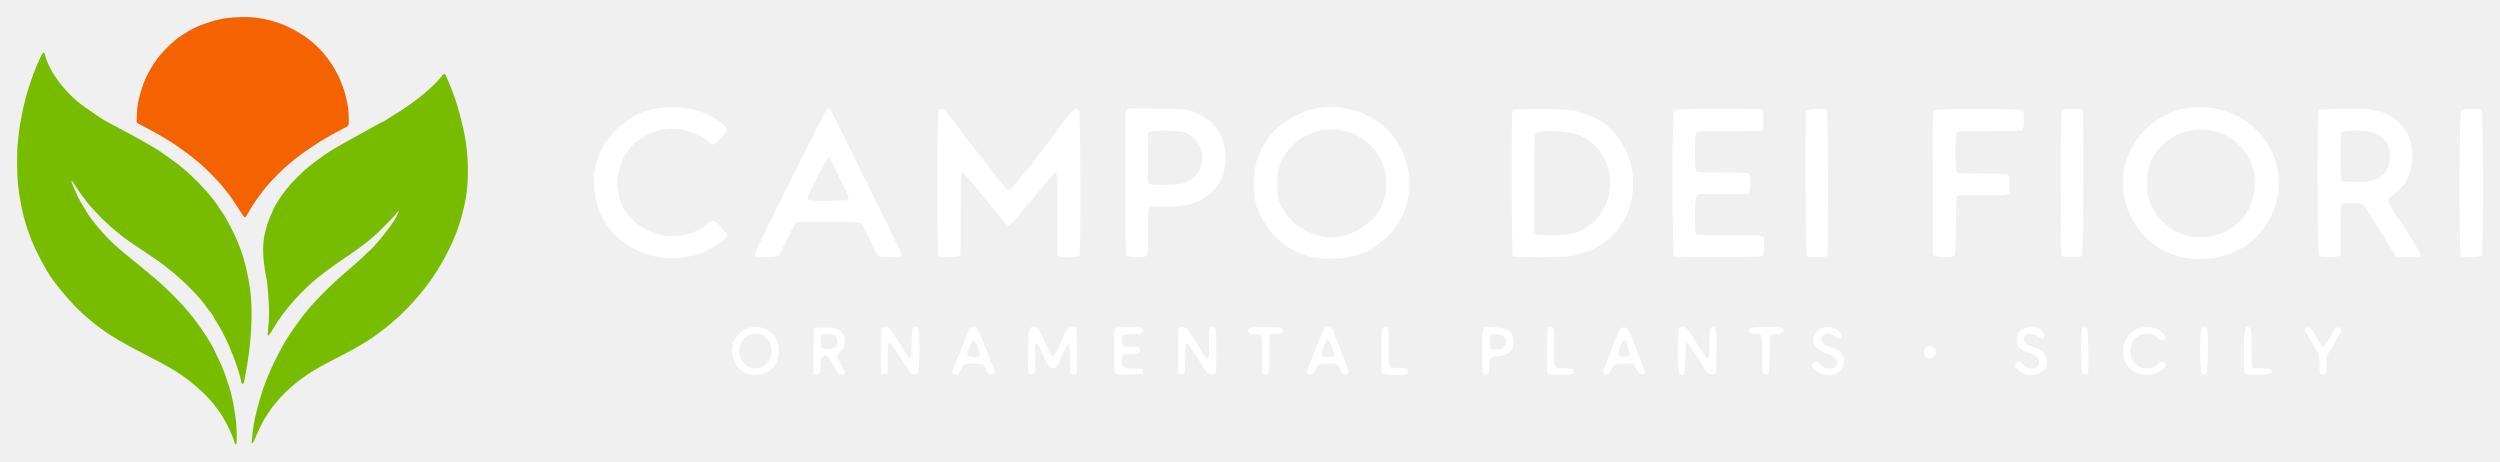
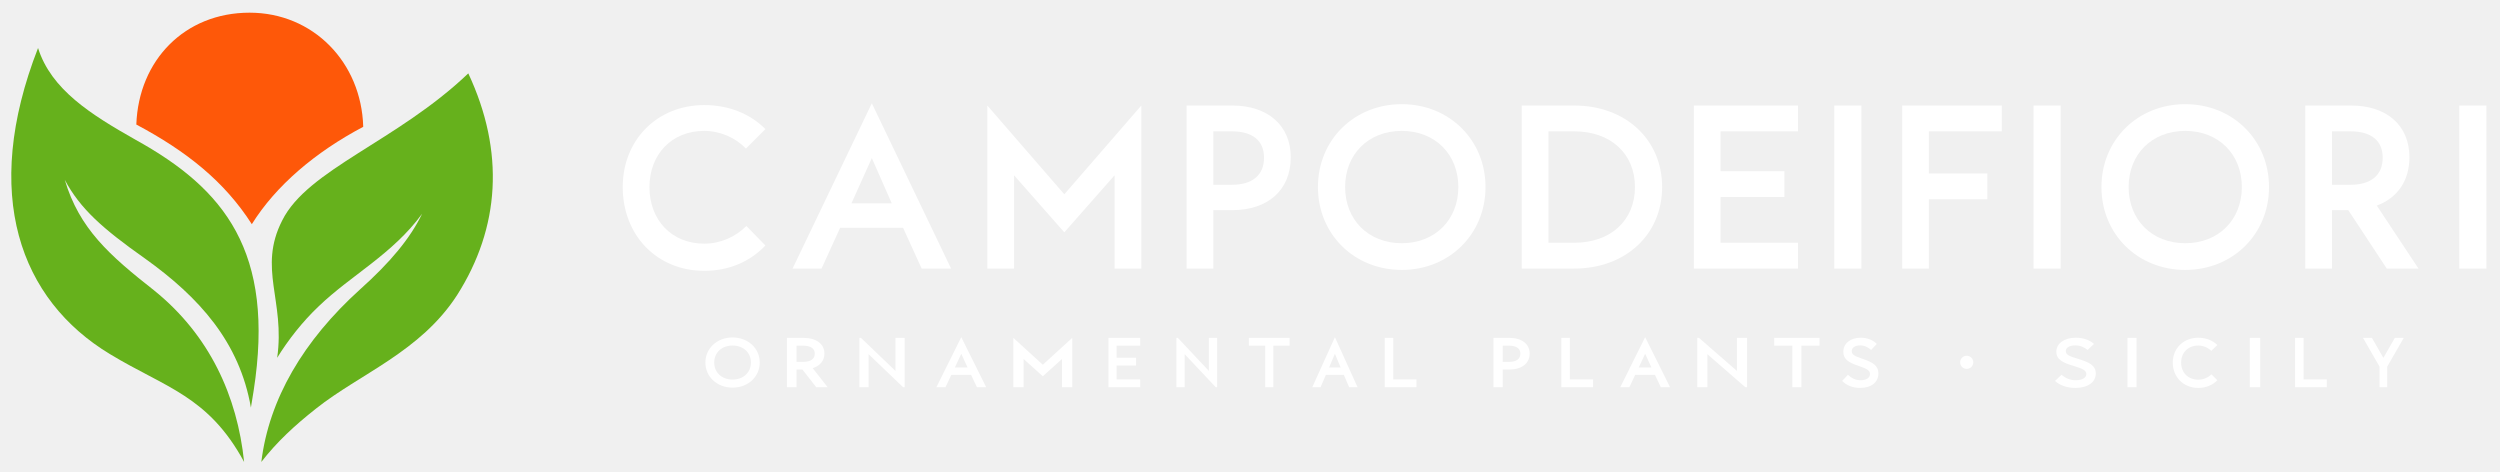
- <svg xmlns="http://www.w3.org/2000/svg" viewBox="0 0 585 108" shape-rendering="geometricPrecision" text-rendering="geometricPrecision" image-rendering="optimizeQuality" role="img">
-   <g id="symbol" transform="translate(4 4) scale(0.3855046) translate(-222.139 -53.5896)">
-     <g id="sun" fill="#f56300">
-       <path fill-rule="evenodd" d="M359.588,174.404 C359.196,173.939 358.087,172.306 357.125,170.775 C353.325,164.732 351.514,162.126 349.276,159.481 C348.860,158.989 347.817,157.639 346.958,156.481 C345.317,154.269 335.871,144.635 333.480,142.734 C332.713,142.124 330.969,140.699 329.605,139.568 C325.447,136.118 316.352,129.675 313.125,127.892 C312.712,127.664 310.800,126.529 308.875,125.371 C306.950,124.212 303.350,122.236 300.875,120.981 C298.400,119.725 295.998,118.414 295.537,118.067 L294.699,117.436 L294.824,113.530 C295.024,107.319 295.551,104.386 297.795,97.000 C298.719,93.960 300.945,88.803 302.437,86.250 C304.822,82.167 305.393,81.283 307.202,78.875 C310.977,73.851 317.784,67.297 321.449,65.156 C321.714,65.001 322.786,64.292 323.832,63.580 C326.771,61.579 331.178,59.335 334.581,58.108 C338.282,56.774 343.220,55.250 343.844,55.250 C344.094,55.250 344.878,55.086 345.587,54.886 C350.169,53.591 362.547,53.157 368.375,54.088 C372.792,54.793 377.199,55.868 380.500,57.045 C381.669,57.462 383.075,57.964 383.625,58.160 C385.084,58.682 390.939,61.587 392.250,62.439 C392.869,62.841 393.881,63.476 394.500,63.850 C408.197,72.129 418.573,87.172 422.193,104.000 C423.147,108.432 423.291,109.619 423.429,114.181 C423.598,119.795 423.811,119.397 419.460,121.613 C415.923,123.415 411.437,125.888 408.750,127.519 C407.856,128.061 406.956,128.579 406.750,128.669 C406.115,128.949 396.465,135.416 394.875,136.629 C387.838,141.994 385.426,144.070 380.214,149.238 C372.897,156.496 367.348,163.777 361.774,173.438 C360.571,175.522 360.542,175.535 359.588,174.404 Z" />
-     </g>
-     <g id="leaves" fill="#78bc00">
-       <path fill-rule="evenodd" d="M354.424,312.812 C354.366,312.709 354.241,312.288 354.145,311.875 C353.096,307.354 347.517,296.291 344.200,292.157 C343.609,291.420 342.483,289.930 341.698,288.846 C339.089,285.242 332.551,278.922 326.838,274.484 C319.805,269.020 314.325,265.768 298.875,257.887 C283.817,250.207 274.005,244.043 266.576,237.599 C265.365,236.549 263.644,235.062 262.750,234.296 C255.733,228.276 244.523,215.007 240.250,207.663 C229.856,189.801 224.975,175.262 222.718,155.442 C222.015,149.271 221.934,134.877 222.574,129.750 C222.788,128.031 223.034,125.781 223.121,124.750 C223.419,121.212 224.677,114.144 226.237,107.250 C228.511,97.200 232.874,84.756 236.930,76.750 C237.861,74.911 238.601,74.749 239.001,76.297 C241.805,87.128 251.408,99.788 263.250,108.265 C267.495,111.304 274.559,115.974 276.226,116.845 C276.720,117.103 278.700,118.179 280.625,119.236 C282.550,120.294 285.419,121.816 287.000,122.620 C288.581,123.424 291.545,125.020 293.585,126.166 C295.626,127.312 297.330,128.250 297.373,128.250 C297.479,128.250 304.808,132.486 306.505,133.528 C309.771,135.533 319.580,142.615 322.680,145.206 C330.040,151.357 338.938,160.786 343.130,166.875 C345.745,170.673 348.217,174.441 348.953,175.750 C357.198,190.408 360.966,201.398 363.480,218.125 C365.543,231.851 364.399,252.508 360.496,272.000 C360.235,273.306 359.949,274.748 359.862,275.204 C359.612,276.508 358.250,276.503 358.250,275.198 C358.250,274.086 355.871,266.068 354.409,262.250 C354.067,261.356 353.509,259.894 353.170,259.000 C351.188,253.777 350.482,252.153 348.226,247.625 C346.856,244.875 344.673,240.938 343.374,238.875 C342.075,236.812 341.009,234.991 341.006,234.828 C341.003,234.664 340.578,234.023 340.062,233.402 C338.881,231.981 337.308,229.925 336.514,228.766 C332.758,223.282 321.905,212.426 314.544,206.788 C313.763,206.191 312.345,205.073 311.392,204.303 C310.439,203.534 309.145,202.554 308.517,202.126 C307.889,201.697 305.913,200.352 304.125,199.137 C302.337,197.921 300.087,196.391 299.125,195.735 C298.163,195.080 295.969,193.619 294.250,192.488 C283.645,185.513 274.964,177.886 265.952,167.625 C263.964,165.361 259.189,158.743 257.151,155.428 C256.753,154.780 256.344,154.250 256.241,154.250 C256.138,154.250 255.984,153.969 255.897,153.625 C255.811,153.281 255.630,153.000 255.495,153.000 C255.133,153.000 255.197,154.312 255.588,154.882 C255.773,155.153 255.999,155.677 256.089,156.047 C256.178,156.417 256.926,158.140 257.751,159.877 C258.575,161.614 259.250,163.079 259.250,163.134 C259.250,163.419 263.589,170.762 265.228,173.250 C269.410,179.601 277.658,188.824 283.625,193.825 C284.863,194.862 286.784,196.488 287.895,197.439 C289.006,198.389 291.874,200.725 294.270,202.629 C296.665,204.534 299.413,206.776 300.375,207.612 C301.337,208.447 302.744,209.633 303.500,210.246 C313.416,218.282 325.445,230.767 331.445,239.250 C331.882,239.869 333.094,241.556 334.138,243.000 C335.717,245.185 339.547,251.231 340.674,253.320 C341.033,253.985 343.348,258.854 345.039,262.500 C345.708,263.944 346.380,265.340 346.531,265.604 C346.825,266.117 349.517,273.751 350.860,277.881 C352.057,281.563 353.501,288.107 354.140,292.750 C354.339,294.194 354.611,295.994 354.745,296.750 C355.433,300.649 355.761,312.139 355.200,312.700 C354.857,313.043 354.577,313.084 354.424,312.812 Z M364.606,310.688 C365.104,305.684 365.331,303.811 365.783,301.000 C366.059,299.281 366.439,297.256 366.627,296.500 C366.815,295.744 367.263,293.887 367.624,292.375 C367.984,290.863 368.673,288.331 369.155,286.750 C369.637,285.169 370.319,282.919 370.671,281.750 C371.676,278.411 373.420,273.716 374.621,271.119 C374.813,270.703 375.328,269.465 375.765,268.369 C376.747,265.904 378.987,261.267 380.954,257.625 C381.771,256.113 382.864,254.088 383.383,253.125 C387.185,246.083 395.644,234.305 401.524,227.869 C405.808,223.180 411.776,217.204 415.768,213.606 C419.341,210.385 425.310,205.175 426.751,204.018 C428.088,202.946 434.180,197.261 437.516,193.973 C443.199,188.373 452.961,175.300 453.008,173.228 C453.012,173.034 453.181,172.657 453.383,172.390 C453.805,171.831 453.865,171.250 453.500,171.250 C453.363,171.250 453.250,171.413 453.250,171.613 C453.250,171.812 453.095,172.065 452.905,172.175 C452.715,172.285 451.921,173.162 451.141,174.125 C449.255,176.453 440.828,184.925 438.625,186.709 C437.663,187.488 436.087,188.801 435.125,189.627 C434.163,190.453 431.657,192.366 429.557,193.877 C425.929,196.488 423.662,198.063 416.500,202.946 C414.781,204.118 412.531,205.711 411.500,206.486 C410.469,207.262 408.894,208.446 408.000,209.119 C395.976,218.174 384.260,231.158 377.397,243.035 C375.755,245.878 374.670,247.253 374.336,246.919 C374.244,246.827 374.384,244.474 374.647,241.689 C375.165,236.196 375.199,230.271 374.745,224.500 C374.599,222.644 374.373,219.719 374.244,218.000 C374.114,216.281 373.841,214.031 373.637,213.000 C370.259,195.943 370.768,187.045 375.841,174.456 C378.218,168.557 381.109,163.713 385.736,157.875 C388.482,154.410 395.104,147.699 398.377,145.065 C408.453,136.955 412.530,134.342 429.878,124.873 C435.376,121.871 440.700,118.928 441.709,118.332 C442.718,117.736 443.843,117.176 444.209,117.086 C444.575,116.997 445.174,116.676 445.539,116.373 C445.904,116.070 447.584,114.996 449.272,113.987 C462.248,106.228 473.358,97.397 479.356,90.074 C480.848,88.251 481.336,87.869 481.802,88.157 C482.267,88.445 484.819,94.444 487.141,100.707 C490.087,108.657 493.169,120.599 494.473,129.125 C496.517,142.476 496.195,157.317 493.633,167.875 C493.433,168.700 492.914,170.838 492.480,172.625 C491.177,177.995 488.994,184.308 486.513,189.875 C479.629,205.325 470.592,218.531 458.396,230.964 C450.456,239.057 439.098,247.945 430.875,252.497 C430.050,252.954 429.206,253.465 429.000,253.633 C428.491,254.048 423.580,256.695 418.125,259.495 C406.803,265.307 403.451,267.194 398.000,270.828 C388.631,277.074 379.857,285.733 374.576,293.947 C373.806,295.145 372.847,296.631 372.445,297.250 C371.271,299.059 368.132,305.493 366.869,308.683 C365.315,312.604 364.329,313.478 364.606,310.688 Z" />
-     </g>
+ <svg xmlns="http://www.w3.org/2000/svg" width="552" height="104" viewBox="-2 -2 552 104" role="img" aria-labelledby="title desc">
+   <g id="simbolo-colorato">
+     <path fill="#FE5809" d="M28.1 25.5 C28.6 11.3 38.8 .8 53.1 .8 C67.1 .8 77.8 11.7 78.2 26 C67.6 31.6 58.9 39 53.6 47.5 C47.6 38.1 39.2 31.4 28.1 25.5Z" />
+     <path fill="#66B11C" d="M6.4 8.6 C9.3 17.8 18.1 23.3 28 28.9 C47.5 39.7 58.8 53.5 54 84.3 L53.4 88 C50.9 73.6 42.1 63.7 29.9 55 C20.7 48.5 15.7 44.1 12.3 37.7 C15.5 48.5 22.2 54.4 32 62.1 C44.3 72 50.4 85.5 51.9 100 C44 85.4 34.5 83.6 22.3 76.2 C2.4 64.2 -6.2 40.9 6.4 8.6Z" />
+     <path fill="#66B11C" d="M101.4 14.2 C109.5 31.5 108.4 48.3 98.9 63.2 C90.8 75.7 77.5 80.5 67.8 88.2 C63.1 91.9 59.1 95.6 55.7 100 C57.4 86.1 65 73.2 77.5 61.9 C84.2 55.9 88.6 50.6 91.2 45.2 C84.7 54.1 75.6 58.7 68.4 65.6 C64.8 69 61.6 73.1 59.2 77 C61 64.4 54.9 57.3 60.3 46.7 C65.9 35.4 85.7 29.2 101.4 14.2Z" />
  </g>
-   <g id="lettering" transform="translate(139 25) scale(0.65628) translate(-23.0072 -331.696)">
-     <g id="name" fill="#ffffff">
-       <path fill-rule="evenodd" d="M282.750,385.754 C272.559,385.082 263.728,378.442 259.801,368.500 C256.854,361.037 257.989,350.868 262.526,344.099 C268.316,335.459 279.687,330.338 289.360,332.012 C294.892,332.970 296.013,333.304 299.125,334.923 C315.533,343.458 318.801,365.663 305.513,378.328 C299.397,384.157 292.526,386.399 282.750,385.754 Z M290.403,377.652 C296.459,376.242 303.000,370.685 304.268,365.875 C304.377,365.462 304.640,364.652 304.853,364.074 C305.066,363.496 305.312,361.808 305.401,360.324 C305.869,352.500 302.229,345.844 295.461,342.151 C284.722,336.290 271.264,341.486 267.361,353.000 C266.362,355.946 266.283,362.062 267.207,364.875 C269.245,371.078 275.009,376.263 281.375,377.619 C282.475,377.853 283.488,378.082 283.625,378.128 C284.528,378.427 288.179,378.170 290.403,377.652 Z M591.750,385.733 C580.837,384.588 571.563,376.239 568.859,365.125 C565.177,349.995 575.660,334.431 591.086,332.124 C610.973,329.151 627.594,346.289 622.971,365.000 C619.476,379.144 607.123,387.347 591.750,385.733 Z M600.500,377.618 C609.489,375.261 614.858,368.568 615.181,359.315 C615.394,353.208 613.202,348.426 608.198,344.083 C601.627,338.380 590.768,338.323 583.750,343.955 C578.949,347.807 576.631,352.850 576.662,359.375 C576.720,371.647 588.600,380.738 600.500,377.618 Z M47.312,385.474 C40.019,384.626 31.999,380.217 28.601,375.189 C28.206,374.604 27.576,373.731 27.202,373.250 C23.751,368.811 21.903,357.747 23.715,352.375 C24.040,351.413 24.479,350.062 24.691,349.375 C26.485,343.551 33.108,336.615 39.339,334.035 C49.526,329.815 62.591,331.723 69.549,338.445 C70.998,339.845 70.955,339.970 67.944,343.101 C65.651,345.486 65.597,345.510 64.551,344.629 C57.278,338.510 47.019,337.883 39.422,343.093 C30.054,349.519 28.533,363.753 36.374,371.636 C43.907,379.210 55.747,379.892 63.785,373.214 C65.437,371.841 65.744,371.919 67.965,374.280 C71.255,377.776 71.254,377.753 68.300,379.940 C62.346,384.348 54.781,386.343 47.312,385.474 Z M80.812,384.992 C79.750,384.565 78.491,387.300 94.922,354.336 C100.759,342.627 105.735,332.865 105.981,332.642 C106.510,332.163 107.004,332.302 107.490,333.067 C107.926,333.752 119.000,355.947 119.000,356.135 C119.000,356.209 121.010,360.344 123.467,365.322 C133.913,386.491 133.053,384.570 132.266,384.991 C131.675,385.308 125.511,385.337 124.696,385.027 C124.342,384.892 123.849,384.272 123.454,383.464 C123.094,382.728 121.827,380.129 120.638,377.690 C119.449,375.251 118.264,373.142 118.005,373.003 C117.707,372.843 113.432,372.750 106.435,372.750 L95.337,372.750 L94.844,373.312 C94.572,373.622 93.183,376.238 91.757,379.125 C90.330,382.012 88.996,384.572 88.793,384.812 C88.378,385.302 81.944,385.447 80.812,384.992 Z M113.575,364.792 C114.067,364.383 113.811,363.663 111.558,359.125 C110.739,357.475 109.372,354.683 108.521,352.922 C107.346,350.487 106.873,349.737 106.550,349.797 C106.036,349.892 99.250,363.243 99.250,364.160 C99.250,364.553 99.448,364.849 99.812,365.000 C100.730,365.382 113.091,365.195 113.575,364.792 Z M145.914,384.793 C145.240,384.048 145.282,333.525 145.957,332.914 C146.813,332.139 147.628,332.392 148.852,333.812 C150.317,335.514 152.987,338.971 154.307,340.875 C155.557,342.678 157.441,345.127 159.019,347.000 C160.155,348.348 161.742,350.388 163.590,352.875 C164.912,354.655 168.472,359.143 169.467,360.284 C170.793,361.807 171.360,361.656 173.125,359.312 C175.074,356.725 176.359,355.199 177.938,353.595 C178.659,352.861 179.250,352.153 179.250,352.021 C179.250,351.768 182.139,347.872 185.026,344.230 C185.962,343.050 187.134,341.479 187.632,340.740 C188.130,340.000 188.871,338.997 189.280,338.510 C189.688,338.023 190.878,336.527 191.923,335.185 C194.048,332.456 194.948,331.911 195.875,332.790 C196.526,333.408 196.679,384.057 196.032,384.837 C195.634,385.316 190.054,385.448 188.891,385.006 L188.250,384.762 L188.250,370.162 C188.250,357.014 188.210,355.528 187.845,355.225 C187.497,354.936 187.367,354.980 186.908,355.538 C186.338,356.231 183.429,359.715 180.938,362.689 C180.102,363.687 179.217,364.833 178.972,365.236 C178.727,365.638 178.301,366.089 178.026,366.236 C177.750,366.384 176.895,367.341 176.125,368.364 C174.012,371.172 171.165,374.069 170.623,373.963 C170.053,373.853 168.101,371.558 162.071,363.906 C160.049,361.341 158.831,359.899 156.055,356.782 C153.611,354.039 153.750,353.233 153.750,370.159 L153.750,384.472 L153.194,384.861 C152.314,385.477 146.484,385.423 145.914,384.793 Z M212.914,384.793 C212.534,384.374 212.500,382.213 212.500,358.840 L212.500,333.344 L213.024,332.782 L213.549,332.219 L223.337,332.311 C234.730,332.418 235.811,332.603 240.358,335.223 C249.855,340.695 250.991,355.888 242.426,362.866 C238.370,366.170 234.434,367.250 226.452,367.250 C221.389,367.250 221.270,367.262 220.889,367.806 C220.557,368.281 220.500,369.528 220.500,376.392 C220.500,383.854 220.468,384.452 220.043,384.836 C219.333,385.479 213.503,385.443 212.914,384.793 Z M233.625,358.799 C237.037,357.237 238.563,355.578 239.630,352.274 C240.992,348.054 238.337,342.670 234.050,340.957 C231.906,340.100 221.823,339.927 221.017,340.733 C220.514,341.236 220.500,341.487 220.500,349.986 L220.500,358.722 L221.062,359.125 C222.039,359.825 231.946,359.568 233.625,358.799 Z M350.688,384.980 C350.129,384.655 349.994,333.356 350.550,332.800 C350.773,332.577 353.251,332.500 360.157,332.500 C371.531,332.500 372.229,332.598 378.625,335.085 C387.249,338.438 393.500,348.414 393.500,358.825 C393.500,372.498 385.097,382.396 371.375,384.886 C368.950,385.326 351.418,385.406 350.688,384.980 Z M373.125,376.573 C389.074,370.670 389.393,347.490 373.607,341.507 C370.162,340.202 359.871,339.879 358.710,341.040 C358.272,341.478 358.250,342.350 358.250,359.111 L358.250,376.722 L358.812,377.129 C359.911,377.926 370.591,377.510 373.125,376.573 Z M408.110,384.895 C407.382,384.362 407.344,333.549 408.071,332.821 C408.625,332.268 439.035,332.185 439.586,332.736 C440.110,333.258 440.126,339.584 439.605,340.017 C439.244,340.316 437.315,340.375 427.845,340.375 C417.301,340.375 416.487,340.406 416.072,340.822 C415.393,341.500 415.389,353.996 416.066,354.674 C416.472,355.079 417.245,355.115 425.524,355.120 C434.156,355.125 434.554,355.146 434.895,355.610 C435.420,356.328 435.394,361.434 434.861,362.194 L434.472,362.750 L425.611,362.750 C417.346,362.750 416.719,362.781 416.291,363.209 C415.490,364.010 415.293,376.206 416.065,377.188 C416.256,377.429 418.922,377.500 427.875,377.500 C441.547,377.500 440.125,377.050 440.125,381.376 C440.125,383.592 440.031,384.537 439.782,384.837 C439.298,385.420 408.904,385.476 408.110,384.895 Z M455.438,384.980 C454.982,384.714 454.775,334.864 455.223,333.250 C455.457,332.407 462.260,332.115 462.658,332.931 C463.007,333.646 463.074,384.485 462.726,384.904 C462.377,385.324 456.140,385.389 455.438,384.980 Z M500.965,384.772 L500.375,384.294 L500.383,358.801 C500.390,337.870 500.451,333.235 500.726,332.904 C501.276,332.241 531.735,332.293 532.336,332.957 C533.045,333.740 532.940,339.630 532.211,340.021 C531.832,340.224 528.366,340.328 520.540,340.371 L509.409,340.433 L508.954,340.994 C508.171,341.962 508.268,354.593 509.062,355.091 C509.516,355.374 511.297,355.448 518.228,355.469 C528.688,355.502 527.750,355.114 527.750,359.407 L527.750,362.487 L527.012,362.869 C526.394,363.189 524.905,363.250 517.771,363.250 L509.268,363.250 L508.947,363.812 C508.705,364.237 508.606,366.832 508.543,374.375 C508.470,383.035 508.406,384.434 508.065,384.812 C507.457,385.490 501.812,385.458 500.965,384.772 Z M546.704,385.081 C545.990,384.892 545.951,383.295 546.040,357.836 C546.110,337.523 546.184,333.256 546.468,332.913 C546.756,332.567 547.350,332.500 550.162,332.500 L553.512,332.500 L553.756,333.141 C554.297,334.563 554.065,384.698 553.516,384.991 C553.053,385.239 547.577,385.311 546.704,385.081 Z M638.110,384.895 C637.449,384.411 637.347,333.541 638.006,332.893 C638.581,332.328 653.838,332.086 656.660,332.598 C665.953,334.283 671.294,340.294 671.346,349.125 C671.383,355.382 669.012,359.966 663.932,363.461 C662.423,364.499 662.417,364.945 663.875,367.474 C664.494,368.546 665.000,369.533 665.000,369.667 C665.000,369.801 665.376,370.352 665.835,370.893 C666.691,371.899 669.257,375.749 670.775,378.305 C671.243,379.092 672.293,380.822 673.109,382.149 C675.040,385.288 675.079,385.251 669.765,385.246 C667.625,385.244 665.751,385.160 665.600,385.059 C665.377,384.910 663.450,381.812 659.423,375.130 C658.591,373.750 655.183,368.478 654.463,367.458 C653.510,366.107 653.508,366.107 649.418,366.117 C645.399,366.128 645.750,365.203 645.750,375.784 L645.750,384.472 L645.194,384.861 C644.430,385.396 638.833,385.423 638.110,384.895 Z M655.625,358.255 C660.515,357.466 663.329,354.285 663.350,349.522 C663.370,344.865 661.032,341.799 656.580,340.646 C653.958,339.966 646.649,340.078 646.139,340.806 C645.619,341.549 645.547,357.522 646.062,357.945 C646.732,358.495 652.899,358.695 655.625,358.255 Z M688.688,384.980 C687.955,384.553 688.016,333.734 688.750,333.000 C689.442,332.308 695.470,332.236 696.032,332.913 C696.614,333.614 696.674,384.143 696.094,384.784 C695.613,385.316 689.539,385.476 688.688,384.980 Z" />
-     </g>
-     <g id="tagline" fill="#ffffff">
-       <path fill-rule="evenodd" d="M462.500,427.324 C459.334,426.915 456.431,424.319 457.643,422.980 C458.370,422.177 459.170,422.385 460.465,423.714 C462.666,425.973 466.590,425.191 466.166,422.578 C465.926,421.101 465.115,420.521 461.354,419.139 C458.654,418.147 457.403,416.303 457.842,413.962 C458.573,410.067 464.657,408.816 467.344,412.008 C468.908,413.867 467.249,415.112 465.387,413.477 C463.450,411.776 460.500,412.582 460.500,414.812 C460.500,415.767 461.702,416.663 464.059,417.464 C467.507,418.636 468.750,419.991 468.750,422.577 C468.750,425.400 465.676,427.735 462.500,427.324 Z M77.648,426.857 C72.067,424.812 70.340,417.075 74.501,412.760 C78.602,408.509 85.790,409.664 88.188,414.960 C89.602,418.084 88.823,422.976 86.586,425.027 C84.413,427.019 80.357,427.849 77.648,426.857 Z M82.429,424.601 C87.089,423.047 87.713,416.134 83.449,413.311 C81.521,412.036 78.340,412.438 76.702,414.165 C72.165,418.948 76.375,426.620 82.429,424.601 Z M101.812,426.992 L101.250,426.766 L101.254,418.946 C101.256,414.429 101.358,410.967 101.496,410.750 C101.809,410.257 107.650,410.234 109.069,410.720 C112.845,412.012 113.692,416.770 110.606,419.351 C109.255,420.479 109.242,420.395 111.314,423.955 C112.953,426.769 112.959,427.100 111.369,427.100 C110.225,427.100 109.857,426.689 108.259,423.625 C106.802,420.831 106.496,420.500 105.366,420.500 C104.002,420.500 103.750,421.059 103.750,424.088 C103.750,426.729 103.742,426.765 103.109,427.006 C102.756,427.140 102.447,427.243 102.421,427.234 C102.396,427.225 102.122,427.117 101.812,426.992 Z M108.746,417.540 C110.282,416.394 110.133,413.915 108.477,413.066 C107.563,412.597 104.639,412.656 104.228,413.151 C103.766,413.708 103.649,416.472 104.054,417.239 C104.632,418.332 107.444,418.513 108.746,417.540 Z M136.266,426.934 C135.904,426.750 134.687,425.054 133.264,422.750 C127.681,413.709 127.750,413.723 127.750,421.641 L127.750,426.740 L127.125,426.897 C126.781,426.984 126.219,426.984 125.875,426.897 L125.250,426.740 L125.250,419.016 C125.250,410.380 125.224,410.574 126.403,410.353 C127.830,410.086 128.505,410.570 130.000,412.934 C130.756,414.130 131.713,415.619 132.125,416.244 C132.537,416.868 133.437,418.307 134.124,419.440 C136.100,422.697 136.250,422.456 136.250,416.035 C136.250,410.476 136.703,409.360 138.500,410.494 C139.180,410.924 139.189,426.061 138.510,426.740 C137.932,427.318 137.157,427.385 136.266,426.934 Z M151.188,426.980 C150.588,426.631 150.630,426.261 151.525,424.045 C151.951,422.989 152.779,420.944 153.365,419.500 C153.950,418.056 154.916,415.608 155.511,414.059 C156.804,410.697 157.198,410.193 158.452,410.299 C159.660,410.400 160.100,411.091 161.719,415.421 C162.429,417.321 163.126,419.079 163.267,419.329 C163.409,419.578 163.861,420.703 164.272,421.829 C164.683,422.954 165.261,424.467 165.557,425.190 C166.165,426.679 166.026,427.018 164.793,427.054 C163.801,427.082 163.365,426.708 162.738,425.289 C161.842,423.263 161.811,423.249 158.399,423.258 C154.894,423.267 154.772,423.323 153.887,425.324 C153.105,427.093 152.265,427.608 151.188,426.980 Z M160.109,420.756 C160.461,420.622 160.750,420.350 160.750,420.152 C160.750,419.787 158.873,415.040 158.634,414.800 C158.134,414.301 155.829,419.052 156.040,420.146 C156.185,420.899 158.731,421.280 160.109,420.756 Z M178.144,426.945 C177.751,426.725 177.726,426.083 177.842,418.918 C177.983,410.238 177.980,410.250 179.794,410.250 C181.287,410.250 181.728,410.914 184.420,417.216 C185.594,419.965 186.170,421.000 186.526,421.000 C186.919,421.000 187.894,419.186 189.614,415.250 C191.497,410.941 192.034,410.250 193.500,410.250 C195.239,410.250 195.250,410.304 195.250,419.047 C195.250,427.643 195.228,427.745 193.558,426.946 L192.875,426.619 L192.737,421.497 C192.661,418.680 192.577,416.343 192.549,416.304 C192.400,416.089 191.444,416.864 191.260,417.349 C191.141,417.662 190.596,418.865 190.050,420.022 C189.504,421.179 188.881,422.519 188.667,423.000 C187.942,424.625 187.493,424.910 185.844,424.789 C185.285,424.748 184.526,423.383 182.613,418.983 C181.755,417.007 180.891,415.883 180.444,416.159 C180.338,416.225 180.250,418.565 180.250,421.359 C180.250,425.126 180.169,426.502 179.938,426.683 C179.429,427.081 178.602,427.202 178.144,426.945 Z M209.040,426.850 C208.507,426.476 208.500,426.377 208.500,418.861 C208.500,409.349 207.962,410.250 213.641,410.250 C218.014,410.250 218.753,410.405 218.746,411.321 C218.738,412.509 218.460,412.618 215.072,412.750 C211.158,412.903 211.250,412.849 211.250,415.006 C211.250,417.152 211.392,417.250 214.500,417.250 C217.137,417.250 217.750,417.478 217.750,418.459 C217.750,419.583 217.364,419.750 214.756,419.750 C211.491,419.750 211.250,419.930 211.250,422.359 C211.250,424.820 211.288,424.845 215.350,425.000 L218.625,425.125 L218.707,425.843 C218.752,426.238 218.689,426.661 218.567,426.783 C218.135,427.215 209.646,427.275 209.040,426.850 Z M242.250,426.931 C241.676,426.646 240.063,424.468 239.045,422.606 C237.971,420.639 234.748,416.000 234.455,416.000 C233.938,416.000 233.750,417.571 233.750,421.882 C233.750,426.967 233.691,427.142 232.050,426.953 L231.375,426.875 L231.309,418.875 C231.235,409.994 231.188,410.250 232.889,410.250 C234.003,410.250 234.773,410.951 236.115,413.186 C239.414,418.685 241.282,421.500 241.631,421.500 C242.177,421.500 242.250,420.836 242.250,415.872 C242.250,410.572 242.363,410.141 243.713,410.299 C244.805,410.427 244.875,410.947 244.875,418.973 C244.875,426.174 244.852,426.556 244.390,426.895 C243.795,427.330 243.076,427.342 242.250,426.931 Z M261.812,426.992 L261.250,426.766 L261.250,420.242 C261.250,412.481 261.329,412.750 259.047,412.750 C257.214,412.750 256.250,412.319 256.250,411.500 C256.250,410.404 257.028,410.250 262.556,410.250 C267.417,410.250 267.782,410.282 268.250,410.750 C269.368,411.868 268.398,412.750 266.050,412.750 C263.626,412.750 263.750,412.364 263.750,419.911 C263.750,426.407 263.745,426.475 263.194,426.861 C262.566,427.301 262.578,427.300 261.812,426.992 Z M277.545,426.986 C277.094,426.805 277.001,426.628 277.128,426.189 C277.391,425.273 278.249,423.033 279.257,420.625 C279.776,419.387 280.675,417.137 281.255,415.625 C283.346,410.176 283.297,410.250 284.750,410.250 C285.730,410.250 286.750,411.093 286.750,411.904 C286.750,412.251 287.152,413.313 289.391,418.875 C292.226,425.919 292.329,426.249 291.850,426.778 C291.037,427.676 289.451,426.944 289.171,425.543 C289.092,425.145 288.729,424.467 288.366,424.035 L287.706,423.250 L284.836,423.250 C281.410,423.250 281.153,423.363 280.342,425.235 C279.564,427.027 278.817,427.496 277.545,426.986 Z M286.122,420.781 C286.549,420.690 286.905,420.434 286.953,420.185 C287.059,419.635 285.632,415.830 285.016,415.018 L284.556,414.411 L283.997,415.506 C282.511,418.420 282.120,420.642 283.062,420.824 C283.888,420.983 285.269,420.963 286.122,420.781 Z M304.164,426.793 C303.798,426.389 303.750,425.465 303.750,418.848 C303.750,410.735 303.827,410.250 305.109,410.250 C306.312,410.250 306.375,410.610 306.375,417.500 C306.375,425.318 306.111,424.750 309.742,424.750 C313.016,424.750 314.202,425.561 312.793,426.836 C312.075,427.486 304.757,427.449 304.164,426.793 Z M340.164,426.793 C339.798,426.389 339.750,425.465 339.750,418.848 C339.750,409.410 339.387,410.169 343.843,410.295 C349.031,410.442 350.794,411.762 350.794,415.500 C350.794,418.851 349.147,420.309 344.968,420.658 C342.377,420.874 342.250,421.043 342.250,424.297 C342.250,427.167 341.411,428.171 340.164,426.793 Z M347.400,417.400 C349.437,415.363 347.979,412.750 344.806,412.750 C342.535,412.750 342.381,412.934 342.437,415.586 C342.490,418.050 342.679,418.250 344.948,418.250 C346.437,418.250 346.610,418.190 347.400,417.400 Z M363.164,426.793 C362.798,426.389 362.750,425.465 362.750,418.848 C362.750,410.708 362.824,410.250 364.130,410.250 C365.281,410.250 365.381,410.866 365.307,417.528 C365.223,425.154 365.031,424.728 368.628,424.907 C372.132,425.080 372.250,425.116 372.250,425.996 C372.250,427.107 371.699,427.250 367.430,427.250 C364.015,427.250 363.530,427.198 363.164,426.793 Z M383.188,426.980 C382.577,426.624 382.638,426.013 383.481,424.065 C383.883,423.135 384.569,421.419 385.006,420.250 C386.487,416.284 387.548,413.626 387.750,413.375 C387.861,413.238 388.080,412.642 388.238,412.053 C388.591,410.730 389.729,410.036 390.906,410.425 C391.674,410.679 391.944,411.241 395.026,419.000 C398.134,426.825 398.088,426.648 397.099,427.013 C396.197,427.346 395.437,426.720 394.574,424.933 L393.760,423.250 L390.614,423.250 C386.901,423.250 386.672,423.344 385.857,425.201 C385.005,427.145 384.290,427.622 383.188,426.980 Z M392.425,420.336 C392.572,419.952 391.264,415.582 390.756,414.759 C390.133,413.752 387.794,418.885 388.278,420.194 C388.551,420.932 392.149,421.054 392.425,420.336 Z M410.056,426.861 C409.227,426.281 409.177,411.573 410.000,410.750 C411.387,409.363 412.650,410.195 414.928,414.000 C417.631,418.512 419.470,421.184 419.962,421.313 C420.661,421.495 420.773,420.638 420.738,415.377 C420.707,410.594 420.793,410.250 422.022,410.250 C423.214,410.250 423.263,410.613 423.191,418.925 L423.125,426.618 L422.500,426.917 C421.007,427.629 419.445,426.488 418.164,423.750 C417.532,422.398 413.886,416.965 413.143,416.267 C412.223,415.402 412.216,415.436 412.117,421.251 C412.012,427.395 411.767,428.060 410.056,426.861 Z M532.653,426.749 C530.377,425.860 529.114,424.068 530.057,423.064 C530.819,422.253 531.545,422.355 532.368,423.388 C534.332,425.852 538.250,425.369 538.250,422.664 C538.250,421.066 537.774,420.648 534.500,419.373 C531.021,418.018 530.270,417.252 530.258,415.050 C530.242,411.922 532.069,410.250 535.504,410.250 C537.506,410.250 537.979,410.431 539.312,411.705 C541.290,413.596 539.694,415.283 537.637,413.477 C535.561,411.654 532.315,412.804 532.904,415.152 C533.124,416.028 534.339,416.835 536.426,417.490 C539.675,418.510 541.091,420.081 541.102,422.679 C541.117,426.240 536.743,428.347 532.653,426.749 Z M553.862,426.897 C553.081,426.326 552.969,411.531 553.740,410.760 C554.328,410.172 554.733,410.122 555.323,410.562 C555.819,410.932 556.105,426.258 555.625,426.709 C555.140,427.165 554.345,427.249 553.862,426.897 Z M573.269,426.718 C566.617,424.093 566.504,413.938 573.094,410.921 C575.113,409.997 578.254,409.962 580.125,410.844 C581.676,411.574 583.250,413.082 583.250,413.837 C583.250,415.194 581.740,415.417 580.609,414.228 C579.440,412.998 578.569,412.654 576.625,412.654 C572.099,412.654 569.517,417.199 571.498,421.678 C573.141,425.394 578.161,426.173 580.981,423.150 C582.049,422.005 583.882,422.824 583.195,424.139 C581.844,426.730 576.691,428.068 573.269,426.718 Z M596.164,426.793 C595.558,426.124 595.536,411.667 596.139,410.806 C596.722,409.973 597.651,410.082 598.147,411.042 C598.774,412.256 598.504,426.446 597.843,426.929 C597.231,427.377 596.649,427.329 596.164,426.793 Z M612.125,426.951 C611.255,426.458 611.236,426.269 611.291,418.875 C611.353,410.528 611.513,409.824 613.227,410.368 C613.972,410.604 614.004,410.907 614.014,417.755 C614.021,423.370 614.075,424.251 614.424,424.541 C614.776,424.834 616.450,424.965 620.194,424.995 C621.007,425.002 621.422,426.145 620.843,426.785 C620.340,427.341 613.057,427.480 612.125,426.951 Z M638.688,426.980 C638.309,426.759 638.250,426.315 638.248,423.675 C638.247,421.629 638.138,420.419 637.916,420.000 C637.734,419.656 637.207,418.644 636.745,417.750 C636.283,416.856 635.656,415.788 635.352,415.375 C635.049,414.962 634.578,414.231 634.307,413.750 C634.036,413.269 633.611,412.528 633.364,412.105 C632.634,410.854 633.378,409.886 634.632,410.458 C635.257,410.742 635.763,411.452 637.875,415.000 C638.570,416.169 639.305,417.125 639.507,417.125 C639.985,417.125 641.564,414.789 643.167,411.712 C643.942,410.225 645.805,409.772 645.952,411.036 C646.027,411.685 645.774,412.168 642.091,418.392 L640.750,420.658 L640.750,423.710 C640.750,426.756 640.749,426.763 640.109,427.006 C639.328,427.303 639.240,427.302 638.688,426.980 Z M439.811,426.711 C439.579,426.479 439.500,424.787 439.500,420.059 C439.500,412.493 439.578,412.750 437.280,412.750 C435.039,412.750 434.030,411.755 435.143,410.643 C435.653,410.133 446.198,410.048 446.700,410.550 C447.793,411.643 446.703,412.750 444.532,412.750 C442.197,412.750 442.255,412.627 442.222,417.737 C442.207,420.151 442.122,423.194 442.035,424.500 L441.875,426.875 L440.999,426.949 C440.517,426.990 439.983,426.883 439.811,426.711 Z M497.947,420.909 C497.365,420.466 497.024,419.486 497.176,418.690 C497.646,416.232 501.477,416.684 501.494,419.199 C501.505,420.834 499.269,421.913 497.947,420.909 Z" />
-     </g>
+   <g id="campodeifiori" fill="#FFFFFF" fill-rule="evenodd">
+     <path transform="translate(135.5 21.3) scale(1 1)" d="M31.5 5.2 L27.2 9.5 C24.9 7.1 21.5 5.6 18 5.6 C10.8 5.6 5.9 10.8 5.9 18 C5.9 25.3 10.8 30.5 18 30.5 C21.6 30.5 24.9 29 27.3 26.6 L31.5 30.9 C28.1 34.5 23.4 36.5 18 36.5 C7.6 36.5 0 28.7 0 18 C0 7.6 7.6 -.1 18 -.1 C23.4 -.1 28.1 1.8 31.5 5.2Z" />
+     <path transform="translate(173 21.3) scale(1 1)" d="M0 36 L17.5 -.5 L35 36 H28.5 L24.4 27 H10.5 L6.4 36Z M13 21.6 H21.9 L17.5 11.6Z" />
+     <path transform="translate(216 21.3) scale(1 1)" d="M0 36 V0 L17 19.6 L34 0 V36 H28.1 V15.4 L17 28 L5.9 15.4 V36Z" />
+     <path transform="translate(260 21.3) scale(1 1)" d="M0 36 V0 H10.1 C17.9 0 23 4.4 23 11.4 C23 18.8 17.8 23.1 10.1 23.1 H5.9 V36Z M5.9 5.7 V17.5 H10 C14.5 17.5 17.1 15.4 17.1 11.5 C17.1 7.8 14.6 5.7 10 5.7Z" />
+     <path transform="translate(289 21.3) scale(1 1)" d="M18.5 -.3 C29 -.3 37 7.6 37 18 C37 28.4 29 36.3 18.5 36.3 C8 36.3 0 28.4 0 18 C0 7.6 8 -.3 18.5 -.3Z M18.5 5.6 C11.1 5.6 6 10.8 6 18 C6 25.2 11.1 30.4 18.5 30.4 C25.9 30.4 31 25.2 31 18 C31 10.8 25.9 5.6 18.5 5.6Z" />
+     <path transform="translate(334 21.3) scale(1 1)" d="M0 36 V0 H11.6 C22.9 0 31 7.5 31 18 C31 28.5 22.9 36 11.6 36Z M5.9 5.7 V30.3 H11.6 C19.6 30.3 25 25.4 25 18 C25 10.6 19.6 5.7 11.6 5.7Z" />
+     <path transform="translate(372 21.3) scale(1 1)" d="M0 0 H23 V5.7 H5.9 V14.5 H20 V20.2 H5.9 V30.3 H23 V36 H0Z" />
+     <path transform="translate(403 21.3) scale(1 1)" d="M0 0 H6 V36 H0Z" />
+     <path transform="translate(418 21.3) scale(1 1)" d="M0 0 H22 V5.7 H5.9 V15 H18.8 V20.7 H5.9 V36 H0Z" />
+     <path transform="translate(447 21.3) scale(1 1)" d="M0 0 H6 V36 H0Z" />
+     <path transform="translate(462 21.3) scale(1 1)" d="M18.5 -.3 C29 -.3 37 7.6 37 18 C37 28.4 29 36.3 18.5 36.3 C8 36.3 0 28.4 0 18 C0 7.6 8 -.3 18.5 -.3Z M18.5 5.6 C11.1 5.6 6 10.8 6 18 C6 25.2 11.1 30.4 18.5 30.4 C25.9 30.4 31 25.2 31 18 C31 10.8 25.9 5.6 18.5 5.6Z" />
+     <path transform="translate(507 21.3) scale(1 1)" d="M0 36 V0 H10.1 C18 0 23 4.4 23 11.4 C23 16.7 20.3 20.4 15.8 22.1 L25 36 H18 L9.5 23.1 H5.9 V36Z M5.9 5.7 V17.5 H10 C14.5 17.5 17.1 15.4 17.1 11.5 C17.1 7.8 14.6 5.7 10 5.7Z" />
+     <path transform="translate(541 21.3) scale(1 1)" d="M0 0 H6 V36 H0Z" />
+   </g>
+   <g id="dicitura-centrata" fill="#FFFFFF" fill-rule="evenodd">
+     <path transform="translate(153.75 72.6) scale(0.324324 0.302778)" d="M18.5 -.3 C29 -.3 37 7.6 37 18 C37 28.4 29 36.3 18.5 36.3 C8 36.3 0 28.4 0 18 C0 7.6 8 -.3 18.5 -.3Z M18.5 5.6 C11.1 5.6 6 10.8 6 18 C6 25.2 11.1 30.4 18.5 30.4 C25.9 30.4 31 25.2 31 18 C31 10.8 25.9 5.6 18.5 5.6Z" />
+     <path transform="translate(171.75 72.6) scale(0.36 0.302778)" d="M0 36 V0 H10.1 C18 0 23 4.4 23 11.4 C23 16.7 20.3 20.4 15.8 22.1 L25 36 H18 L9.5 23.1 H5.9 V36Z M5.9 5.7 V17.5 H10 C14.5 17.5 17.1 15.4 17.1 11.5 C17.1 7.8 14.6 5.7 10 5.7Z" />
+     <path transform="translate(187.75 72.6) scale(0.344828 0.302778)" d="M0 36 V0 H1 L23.1 24.1 V0 H29 V36 H28 L5.9 11.9 V36Z" />
+     <path transform="translate(204.75 72.6) scale(0.314286 0.302778)" d="M0 36 L17.5 -.5 L35 36 H28.5 L24.4 27 H10.5 L6.4 36Z M13 21.6 H21.9 L17.5 11.6Z" />
+     <path transform="translate(221.75 72.6) scale(0.382353 0.302778)" d="M0 36 V0 L17 19.6 L34 0 V36 H28.1 V15.4 L17 28 L5.9 15.4 V36Z" />
+     <path transform="translate(242.75 72.6) scale(0.304348 0.302778)" d="M0 0 H23 V5.7 H5.9 V14.5 H20 V20.2 H5.9 V30.3 H23 V36 H0Z" />
+     <path transform="translate(257.75 72.6) scale(0.310345 0.302778)" d="M0 36 V0 H1 L23.1 24.1 V0 H29 V36 H28 L5.9 11.9 V36Z" />
+     <path transform="translate(273.75 72.6) scale(0.3 0.302778)" d="M0 0 H30 V5.7 H18 V36 H12 V5.7 H0Z" />
+     <path transform="translate(287.75 72.6) scale(0.285714 0.302778)" d="M0 36 L17.5 -.5 L35 36 H28.5 L24.4 27 H10.5 L6.4 36Z M13 21.6 H21.9 L17.5 11.6Z" />
+     <path transform="translate(303.75 72.6) scale(0.318182 0.302778)" d="M0 0 H5.9 V30.3 H22 V36 H0Z" />
+     <path transform="translate(327.75 72.6) scale(0.347826 0.302778)" d="M0 36 V0 H10.1 C17.9 0 23 4.4 23 11.4 C23 18.8 17.8 23.1 10.1 23.1 H5.9 V36Z M5.9 5.7 V17.5 H10 C14.5 17.5 17.1 15.4 17.1 11.5 C17.1 7.8 14.6 5.7 10 5.7Z" />
+     <path transform="translate(342.75 72.6) scale(0.318182 0.302778)" d="M0 0 H5.9 V30.3 H22 V36 H0Z" />
+     <path transform="translate(355.75 72.6) scale(0.314286 0.302778)" d="M0 36 L17.5 -.5 L35 36 H28.5 L24.4 27 H10.5 L6.4 36Z M13 21.6 H21.9 L17.5 11.6Z" />
+     <path transform="translate(372.75 72.6) scale(0.37931 0.302778)" d="M0 36 V0 H1 L23.1 24.1 V0 H29 V36 H28 L5.9 11.9 V36Z" />
+     <path transform="translate(389.75 72.6) scale(0.333333 0.302778)" d="M0 0 H30 V5.7 H18 V36 H12 V5.7 H0Z" />
+     <path transform="translate(404.75 72.6) scale(0.32 0.302778)" d="M23.9 4.4 L20 8.8 C17.7 6.7 15.3 5.5 12.4 5.5 C8.8 5.5 6.6 7.2 6.6 9.7 C6.6 12.2 8.7 13.4 13.6 15.1 C21.1 17.8 25 20.1 25 26 C25 32.4 20 36.5 12.5 36.5 C7.3 36.5 3 34.7 0 31.4 L4 26.9 C6.5 29.5 9.4 30.9 12.7 30.9 C16.7 30.9 19.2 29.1 19.2 26.4 C19.2 23.8 17.1 22.5 11.5 20.5 C4.6 18.1 .8 15.7 .8 10.1 C.8 4.1 5.7 -.1 12.7 -.1 C17.2 -.1 21 1.4 23.9 4.4Z" />
+     <path transform="translate(451.75 72.6) scale(0.36 0.302778)" d="M23.9 4.4 L20 8.8 C17.7 6.7 15.3 5.5 12.4 5.5 C8.8 5.5 6.6 7.2 6.6 9.7 C6.6 12.2 8.7 13.4 13.6 15.1 C21.1 17.8 25 20.1 25 26 C25 32.4 20 36.5 12.5 36.5 C7.3 36.5 3 34.7 0 31.4 L4 26.9 C6.5 29.5 9.4 30.9 12.7 30.9 C16.7 30.9 19.2 29.1 19.2 26.4 C19.2 23.8 17.1 22.5 11.5 20.5 C4.6 18.1 .8 15.7 .8 10.1 C.8 4.1 5.7 -.1 12.7 -.1 C17.2 -.1 21 1.4 23.9 4.4Z" />
+     <path transform="translate(467.75 72.6) scale(0.333333 0.302778)" d="M0 0 H6 V36 H0Z" />
+     <path transform="translate(477.75 72.6) scale(0.3125 0.302778)" d="M31.5 5.2 L27.2 9.5 C24.9 7.1 21.5 5.6 18 5.6 C10.8 5.6 5.9 10.8 5.9 18 C5.9 25.3 10.8 30.5 18 30.5 C21.6 30.5 24.9 29 27.3 26.6 L31.5 30.9 C28.1 34.5 23.4 36.5 18 36.5 C7.6 36.5 0 28.7 0 18 C0 7.6 7.6 -.1 18 -.1 C23.4 -.1 28.1 1.8 31.5 5.2Z" />
+     <path transform="translate(494.75 72.6) scale(0.383333 0.302778)" d="M0 0 H6 V36 H0Z" />
+     <path transform="translate(504.75 72.6) scale(0.318182 0.302778)" d="M0 0 H5.9 V30.3 H22 V36 H0Z" />
+     <path transform="translate(519.75 72.6) scale(0.28125 0.302778)" d="M0 0 H7 L16 14.6 L25 0 H32 L19 21 V36 H13 V21Z" />
+     <circle cx="432.25" cy="78" r="1.45" />
  </g>
</svg>
